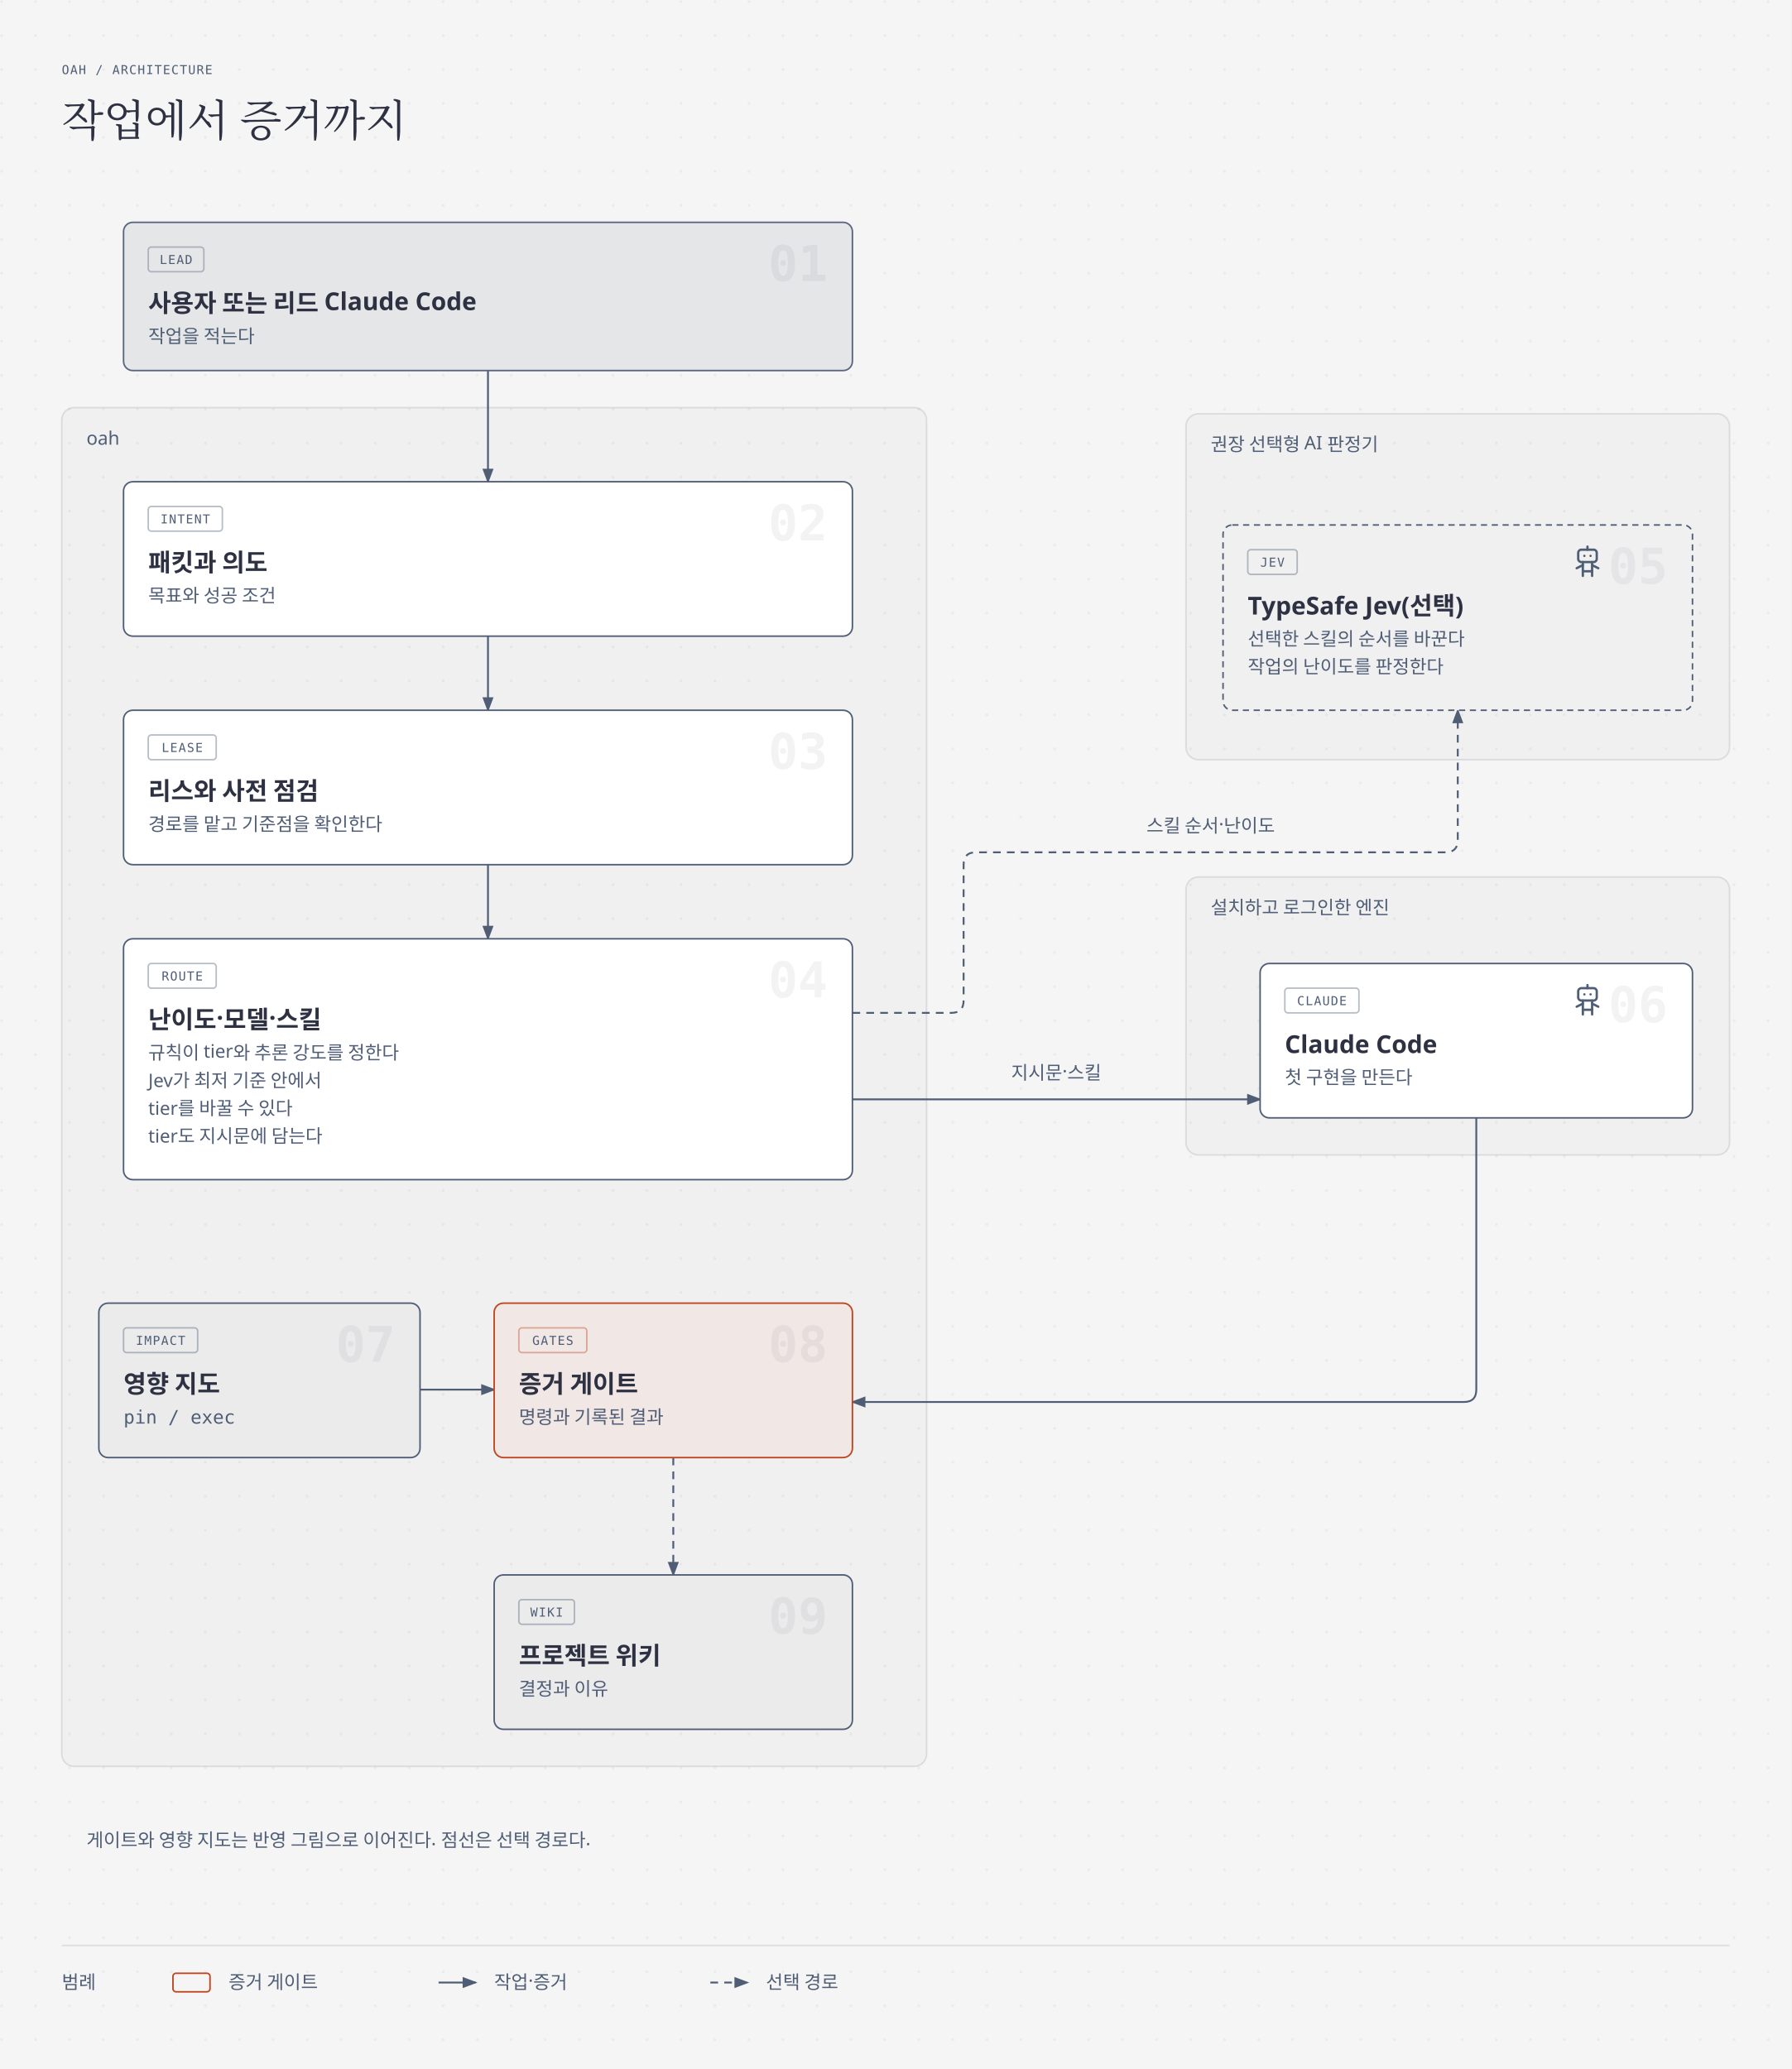
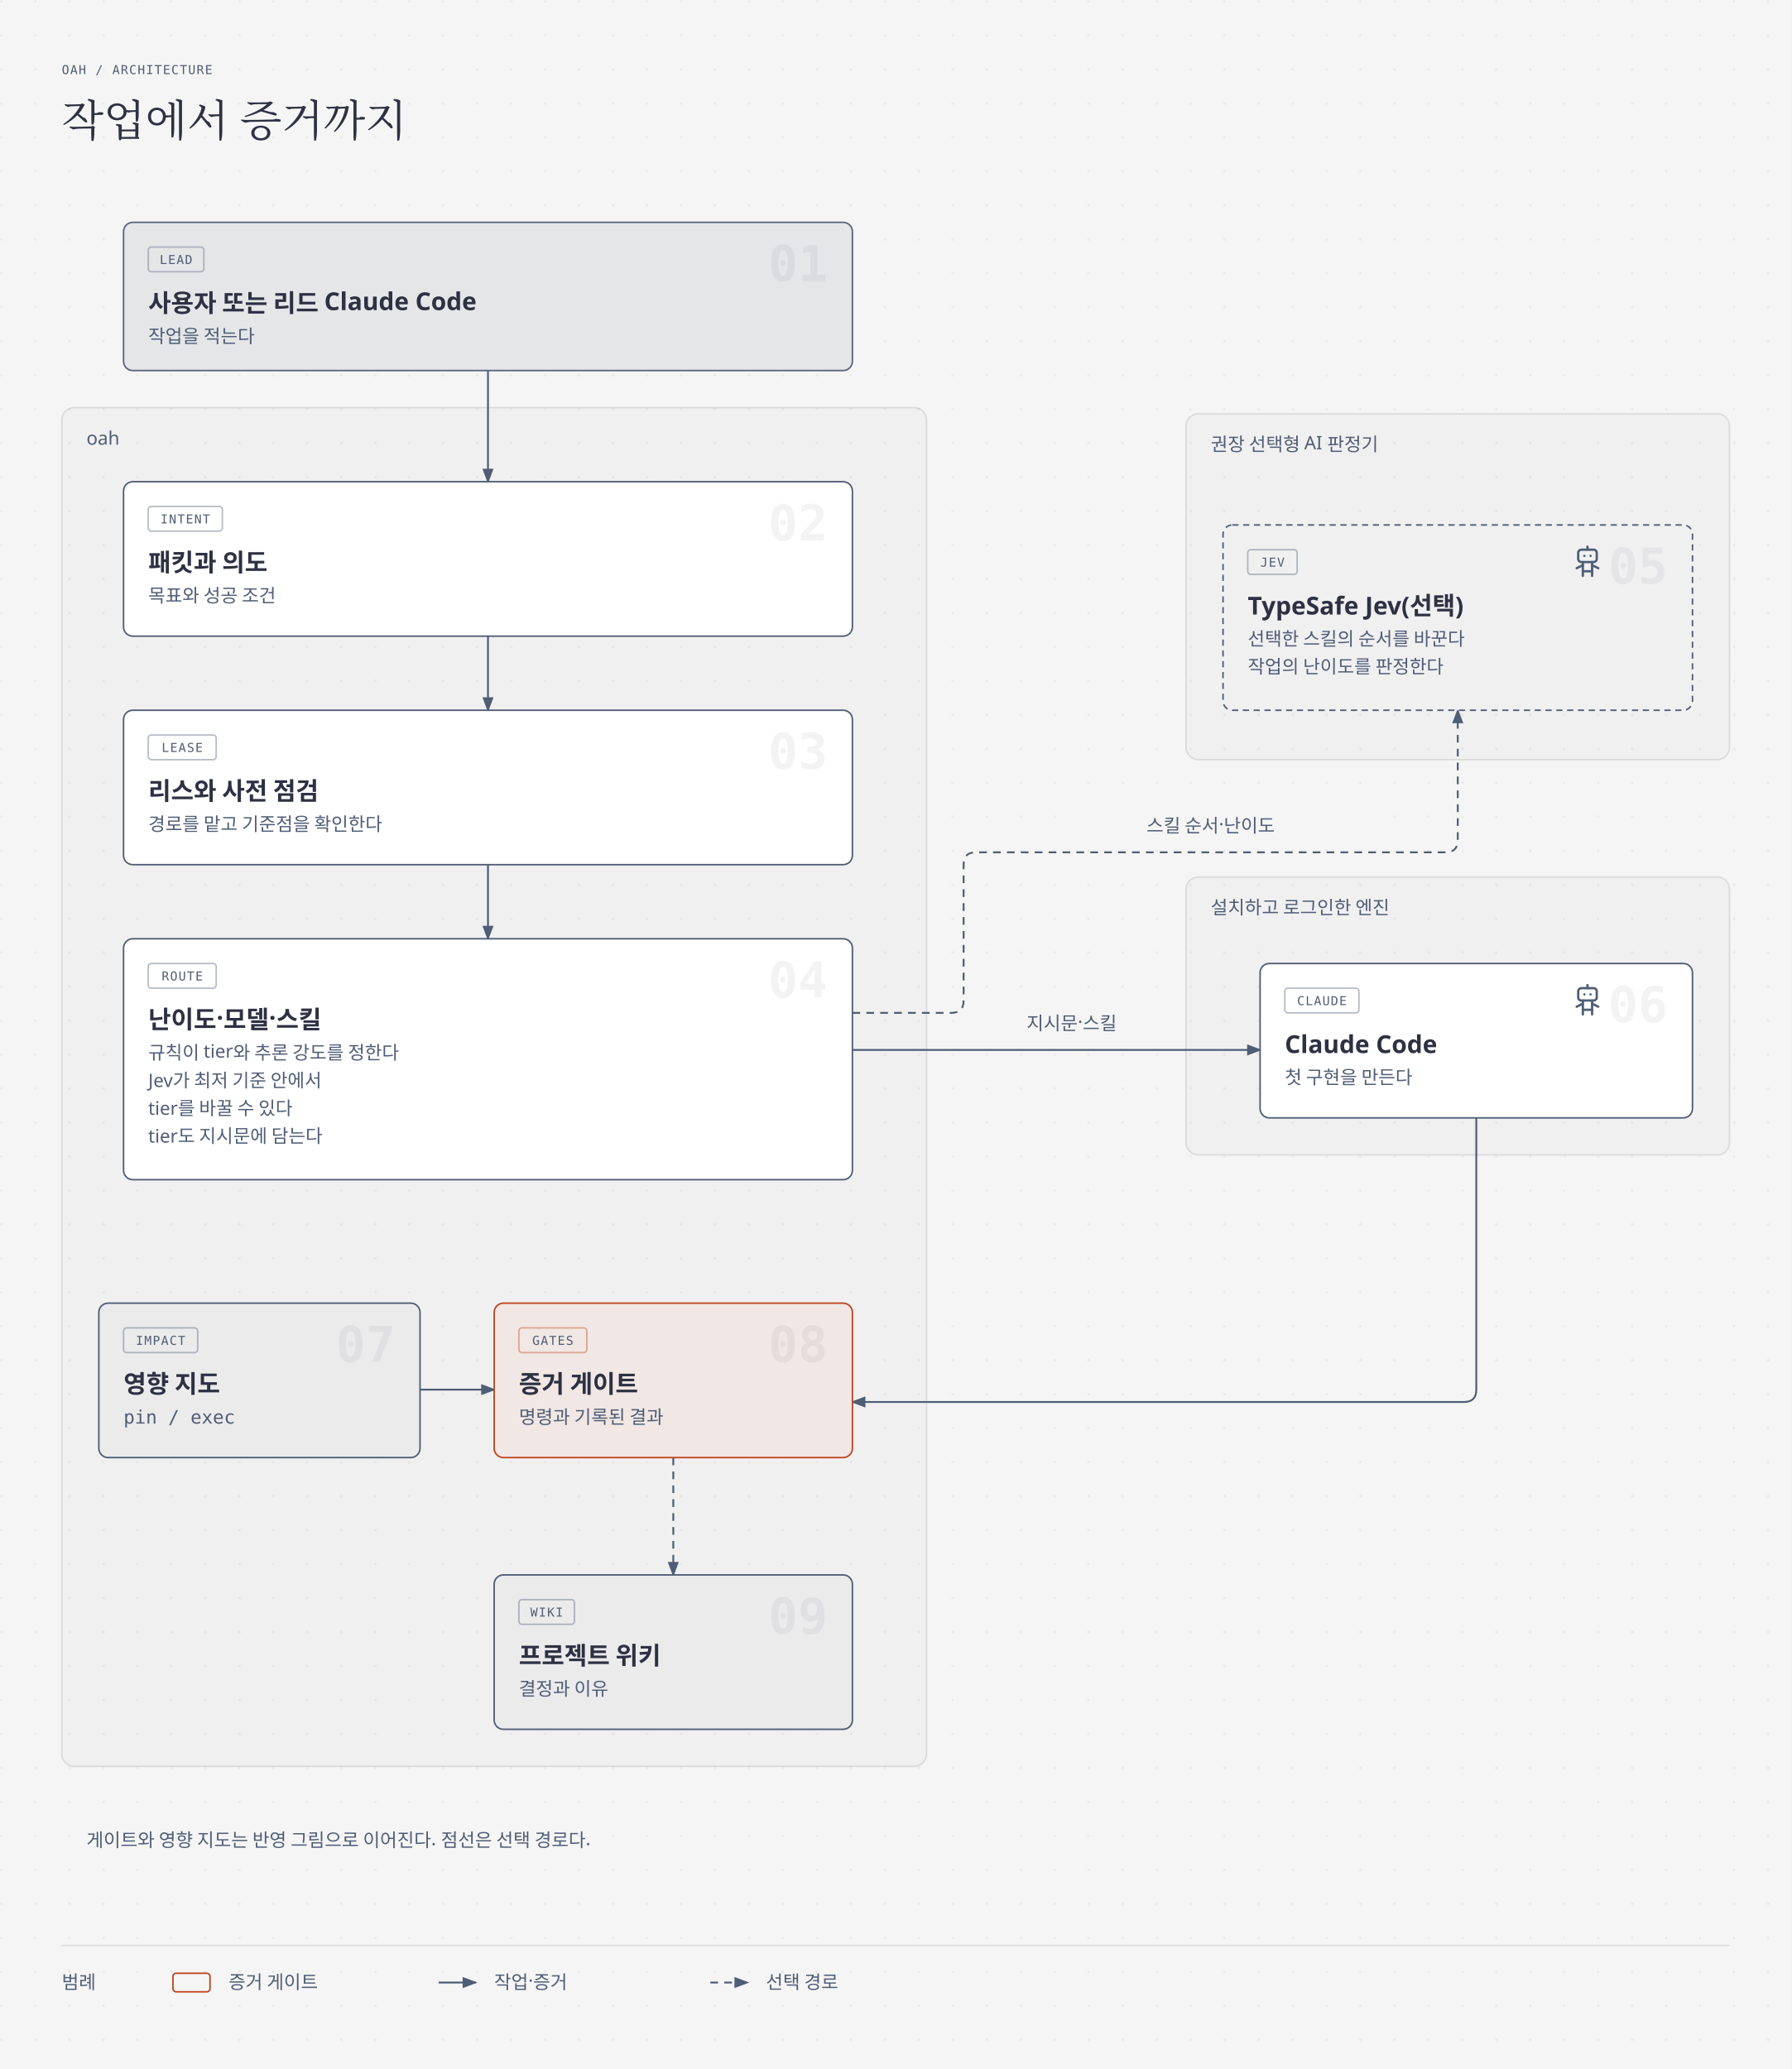
<svg xmlns="http://www.w3.org/2000/svg" viewBox="0 0 1160 1340" role="img" aria-labelledby="architecture-build-ko-light-title architecture-build-ko-light-desc" data-diagram-type="Architecture" data-size="fit" id="architecture-build-ko-light-root">
  <defs>
    <style>#architecture-build-ko-light-root { font-family: "Geist", "Noto Sans KR", "Apple SD Gothic Neo", "Malgun Gothic", system-ui, sans-serif; color: #2d3142; }
      #architecture-build-ko-light-root .diagram-container { width: 100%; overflow-x: auto; }
      #architecture-build-ko-light-root text { font-family: "Geist", "Noto Sans KR", "Apple SD Gothic Neo", "Malgun Gothic", system-ui, sans-serif; fill: #2d3142; }
      #architecture-build-ko-light-root .title { font-family: "Instrument Serif", "Noto Serif KR", "AppleMyungjo", "Batang", "Noto Serif CJK KR", serif; font-size: 28px; font-weight: 400; }
      #architecture-build-ko-light-root .node { font-size: 16px; font-weight: 600; }
      #architecture-build-ko-light-root .sub { font-family: "Geist", "Noto Sans KR", "Apple SD Gothic Neo", "Malgun Gothic", system-ui, sans-serif; font-size: 12px; font-weight: 400; fill: #4f5d75; }
      #architecture-build-ko-light-root .technical { font-family: "Geist Mono", ui-monospace, "SFMono-Regular", Consolas, monospace; }
      #architecture-build-ko-light-root .label { font-size: 12px; font-family: "Geist Mono", ui-monospace, "SFMono-Regular", Consolas, monospace; font-weight: 400; fill: #4f5d75; }
      #architecture-build-ko-light-root .prose { font-size: 12px; font-weight: 400; fill: #4f5d75; }
      #architecture-build-ko-light-root .zone-label { font-size: 12px; font-family: "Geist", "Noto Sans KR", "Apple SD Gothic Neo", "Malgun Gothic", system-ui, sans-serif; font-weight: 500; fill: #4f5d75; }
      #architecture-build-ko-light-root .arrow-label { font-size: 12px; font-family: "Geist", "Noto Sans KR", "Apple SD Gothic Neo", "Malgun Gothic", system-ui, sans-serif; font-weight: 500; fill: #4f5d75; }
      #architecture-build-ko-light-root .tag { font-family: "Geist Mono", ui-monospace, "SFMono-Regular", Consolas, monospace; font-size: 8px; font-weight: 500; letter-spacing: .08em; fill: #4f5d75; }
      #architecture-build-ko-light-root .ghost { font-family: "Geist Mono", ui-monospace, "SFMono-Regular", Consolas, monospace; font-size: 32px; font-weight: 600; fill: #2d3142; opacity: .06; }
      @media print {
#architecture-build-ko-light-root .diagram-container { overflow-x: visible; }
}</style>
    <pattern id="architecture-build-ko-light-dots" width="22" height="22" patternUnits="userSpaceOnUse">
      <circle cx="1" cy="1" r="0.9" fill="#2d3142" fill-opacity=".10" />
    </pattern>
    <marker id="architecture-build-ko-light-arrow" markerWidth="8" markerHeight="6" refX="7" refY="3" orient="auto">
      <polygon points="0 0, 8 3, 0 6" fill="#4f5d75" />
    </marker>
    <marker id="architecture-build-ko-light-arrow-accent" markerWidth="8" markerHeight="6" refX="7" refY="3" orient="auto">
      <polygon points="0 0, 8 3, 0 6" fill="#bf4520" />
    </marker>
    <marker id="architecture-build-ko-light-arrow-link" markerWidth="8" markerHeight="6" refX="7" refY="3" orient="auto">
      <polygon points="0 0, 8 3, 0 6" fill="#2e5aa8" />
    </marker>
  </defs>
  <rect width="1160" height="1340" fill="#f5f5f5" />
  <rect width="1160" height="1340" fill="url(#architecture-build-ko-light-dots)" opacity=".55" />
  <text x="40" y="48" class="tag" text-anchor="start">OAH / ARCHITECTURE</text>
  <text x="40" y="88" class="title" text-anchor="start">작업에서 증거까지</text>
  <rect x="40" y="264" width="560" height="880" rx="8" fill="#2d3142" stroke="#2d3142" stroke-width="1" data-group-id="oah" fill-opacity=".02" stroke-opacity=".12" />
  <text x="56" y="288" class="zone-label" text-anchor="start">oah</text>
  <rect x="768" y="268" width="352" height="224" rx="8" fill="#2d3142" stroke="#2d3142" stroke-width="1" data-group-id="judge" fill-opacity=".02" stroke-opacity=".12" />
  <text x="784" y="292" class="zone-label" text-anchor="start">권장 선택형 AI 판정기</text>
  <rect x="768" y="568" width="352" height="180" rx="8" fill="#2d3142" stroke="#2d3142" stroke-width="1" data-group-id="engines" fill-opacity=".02" stroke-opacity=".12" />
  <text x="784" y="592" class="zone-label" text-anchor="start">설치하고 로그인한 엔진</text>
  <path d="M 316,240 L 316,312" data-edge-id="a1" data-from="you" data-to="intent" data-label="" fill="none" stroke="#4f5d75" stroke-width="1.2" marker-end="url(#architecture-build-ko-light-arrow)" />
  <path d="M 316,412 L 316,460" data-edge-id="a2" data-from="intent" data-to="lease" data-label="" fill="none" stroke="#4f5d75" stroke-width="1.2" marker-end="url(#architecture-build-ko-light-arrow)" />
  <path d="M 316,560 L 316,608" data-edge-id="a3" data-from="lease" data-to="route" data-label="" fill="none" stroke="#4f5d75" stroke-width="1.2" marker-end="url(#architecture-build-ko-light-arrow)" />
  <path d="M 552,656 L 616,656 Q 624,656 624,648 L 624,560 Q 624,552 632,552 L 936,552 Q 944,552 944,544 L 944,460" data-edge-id="a4" data-from="route" data-to="jev" data-label="스킬 순서·난이도" fill="none" stroke="#4f5d75" stroke-width="1.2" stroke-dasharray="5,4" marker-end="url(#architecture-build-ko-light-arrow)" />
-   <path d="M 552,712 L 816,712" data-edge-id="a5" data-from="route" data-to="claude" data-label="지시문·스킬" fill="none" stroke="#4f5d75" stroke-width="1.2" marker-end="url(#architecture-build-ko-light-arrow)" />
+   <path d="M 552,680 L 816,680" data-edge-id="a5" data-from="route" data-to="claude" data-label="지시문·스킬" fill="none" stroke="#4f5d75" stroke-width="1.2" marker-end="url(#architecture-build-ko-light-arrow)" />
  <path d="M 956,724 L 956,900 Q 956,908 948,908 L 552,908" data-edge-id="a6" data-from="claude" data-to="gates" data-label="" fill="none" stroke="#4f5d75" stroke-width="1.2" marker-end="url(#architecture-build-ko-light-arrow)" />
  <path d="M 272,900 L 320,900" data-edge-id="a7" data-from="impact" data-to="gates" data-label="" fill="none" stroke="#4f5d75" stroke-width="1.2" marker-end="url(#architecture-build-ko-light-arrow)" />
  <path d="M 436,944 L 436,1020" data-edge-id="a8" data-from="gates" data-to="wiki" data-label="" fill="none" stroke="#4f5d75" stroke-width="1.2" stroke-dasharray="5,4" marker-end="url(#architecture-build-ko-light-arrow)" />
  <rect x="684" y="524" width="200" height="20" rx="2" fill="#f5f5f5" />
  <text x="784" y="539" class="arrow-label" text-anchor="middle">스킬 순서·난이도</text>
-   <rect x="622" y="684" width="124" height="20" rx="2" fill="#f5f5f5" />
-   <text x="684" y="699" class="arrow-label" text-anchor="middle">지시문·스킬</text>
+   <rect x="632" y="652" width="124" height="20" rx="2" fill="#f5f5f5" />
+   <text x="694" y="667" class="arrow-label" text-anchor="middle">지시문·스킬</text>
  <g data-node-id="you" data-source-label="사용자 또는 리드 Claude Code 작업을 적는다">
    <rect x="80" y="144" width="472" height="96" rx="6" fill="#f5f5f5" />
    <rect x="80" y="144" width="472" height="96" rx="6" fill="#4f5d75" stroke="#5a6580" stroke-width="1" fill-opacity=".10" />
    <g aria-hidden="true">
      <rect x="96" y="160" width="36" height="16" rx="2" fill="none" stroke="#5a6580" stroke-width="1" stroke-opacity=".4" />
      <text x="114" y="171" class="tag" text-anchor="middle">LEAD</text>
      <text x="536" y="182" class="ghost" text-anchor="end">01</text>
    </g>
    <text x="96" y="202" class="node" text-anchor="start">사용자 또는 리드 Claude Code</text>
    <text x="96" y="222" class="sub" text-anchor="start">작업을 적는다</text>
  </g>
  <g data-node-id="intent" data-source-label="패킷과 의도 목표와 성공 조건">
    <rect x="80" y="312" width="472" height="100" rx="6" fill="#f5f5f5" />
    <rect x="80" y="312" width="472" height="100" rx="6" fill="#ffffff" stroke="#4f5d75" stroke-width="1" />
    <g aria-hidden="true">
      <rect x="96" y="328" width="48" height="16" rx="2" fill="none" stroke="#4f5d75" stroke-width="1" stroke-opacity=".4" />
      <text x="120" y="339" class="tag" text-anchor="middle">INTENT</text>
      <text x="536" y="350" class="ghost" text-anchor="end">02</text>
    </g>
    <text x="96" y="370" class="node" text-anchor="start">패킷과 의도</text>
    <text x="96" y="390" class="sub" text-anchor="start">목표와 성공 조건</text>
  </g>
  <g data-node-id="lease" data-source-label="리스와 사전 점검 경로를 맡고 기준점을 확인한다">
    <rect x="80" y="460" width="472" height="100" rx="6" fill="#f5f5f5" />
    <rect x="80" y="460" width="472" height="100" rx="6" fill="#ffffff" stroke="#4f5d75" stroke-width="1" />
    <g aria-hidden="true">
      <rect x="96" y="476" width="44" height="16" rx="2" fill="none" stroke="#4f5d75" stroke-width="1" stroke-opacity=".4" />
      <text x="118" y="487" class="tag" text-anchor="middle">LEASE</text>
      <text x="536" y="498" class="ghost" text-anchor="end">03</text>
    </g>
    <text x="96" y="518" class="node" text-anchor="start">리스와 사전 점검</text>
    <text x="96" y="538" class="sub" text-anchor="start">경로를 맡고 기준점을 확인한다</text>
  </g>
  <g data-node-id="route" data-source-label="난이도·모델·스킬 규칙이 tier와 추론 강도를 정한다 Jev가 최저 기준 안에서 tier를 바꿀 수 있다 tier도 지시문에 담는다">
    <rect x="80" y="608" width="472" height="156" rx="6" fill="#f5f5f5" />
    <rect x="80" y="608" width="472" height="156" rx="6" fill="#ffffff" stroke="#4f5d75" stroke-width="1" />
    <g aria-hidden="true">
      <rect x="96" y="624" width="44" height="16" rx="2" fill="none" stroke="#4f5d75" stroke-width="1" stroke-opacity=".4" />
      <text x="118" y="635" class="tag" text-anchor="middle">ROUTE</text>
      <text x="536" y="646" class="ghost" text-anchor="end">04</text>
    </g>
    <text x="96" y="666" class="node" text-anchor="start">난이도·모델·스킬</text>
    <text x="96" y="686" class="sub" text-anchor="start">규칙이 tier와 추론 강도를 정한다</text>
    <text x="96" y="704" class="sub" text-anchor="start">Jev가 최저 기준 안에서</text>
    <text x="96" y="722" class="sub" text-anchor="start">tier를 바꿀 수 있다</text>
    <text x="96" y="740" class="sub" text-anchor="start">tier도 지시문에 담는다</text>
  </g>
  <g data-node-id="jev" data-source-label="TypeSafe Jev(선택) 선택한 스킬의 순서를 바꾼다 작업의 난이도를 판정한다">
    <rect x="792" y="340" width="304" height="120" rx="6" fill="#f5f5f5" />
    <rect x="792" y="340" width="304" height="120" rx="6" fill="#2d3142" stroke="#4f5d75" stroke-width="1" fill-opacity=".02" stroke-dasharray="4,3" />
    <g aria-hidden="true">
      <rect x="808" y="356" width="32" height="16" rx="2" fill="none" stroke="#4f5d75" stroke-width="1" stroke-opacity=".4" />
      <text x="824" y="367" class="tag" text-anchor="middle">JEV</text>
      <text x="1080" y="378" class="ghost" text-anchor="end">05</text>
      <g transform="translate(1016,352)" color="#4f5d75">
        <g fill="none" stroke="currentColor" stroke-width="1.5" stroke-linecap="round" stroke-linejoin="round">
          <path d="M6 6a2 2 0 0 1 2 -2h8a2 2 0 0 1 2 2v4a2 2 0 0 1 -2 2h-8a2 2 0 0 1 -2 -2l0 -4" />
          <path d="M12 2v2" />
          <path d="M9 12v9" />
          <path d="M15 12v9" />
          <path d="M5 16l4 -2" />
          <path d="M15 14l4 2" />
          <path d="M9 18h6" />
          <path d="M10 8v.01" />
          <path d="M14 8v.01" />
        </g>
      </g>
    </g>
    <text x="808" y="398" class="node" text-anchor="start">TypeSafe Jev(선택)</text>
    <text x="808" y="418" class="sub" text-anchor="start">선택한 스킬의 순서를 바꾼다</text>
    <text x="808" y="436" class="sub" text-anchor="start">작업의 난이도를 판정한다</text>
  </g>
  <g data-node-id="claude" data-source-label="Claude Code 첫 구현을 만든다">
    <rect x="816" y="624" width="280" height="100" rx="6" fill="#f5f5f5" />
    <rect x="816" y="624" width="280" height="100" rx="6" fill="#ffffff" stroke="#4f5d75" stroke-width="1" />
    <g aria-hidden="true">
      <rect x="832" y="640" width="48" height="16" rx="2" fill="none" stroke="#4f5d75" stroke-width="1" stroke-opacity=".4" />
      <text x="856" y="651" class="tag" text-anchor="middle">CLAUDE</text>
      <text x="1080" y="662" class="ghost" text-anchor="end">06</text>
      <g transform="translate(1016,636)" color="#4f5d75">
        <g fill="none" stroke="currentColor" stroke-width="1.5" stroke-linecap="round" stroke-linejoin="round">
          <path d="M6 6a2 2 0 0 1 2 -2h8a2 2 0 0 1 2 2v4a2 2 0 0 1 -2 2h-8a2 2 0 0 1 -2 -2l0 -4" />
          <path d="M12 2v2" />
          <path d="M9 12v9" />
          <path d="M15 12v9" />
          <path d="M5 16l4 -2" />
          <path d="M15 14l4 2" />
          <path d="M9 18h6" />
          <path d="M10 8v.01" />
          <path d="M14 8v.01" />
        </g>
      </g>
    </g>
    <text x="832" y="682" class="node" text-anchor="start">Claude Code</text>
    <text x="832" y="702" class="sub" text-anchor="start">첫 구현을 만든다</text>
  </g>
  <g data-node-id="impact" data-source-label="영향 지도 pin / exec">
    <rect x="64" y="844" width="208" height="100" rx="6" fill="#f5f5f5" />
    <rect x="64" y="844" width="208" height="100" rx="6" fill="#2d3142" stroke="#4f5d75" stroke-width="1" fill-opacity=".05" />
    <g aria-hidden="true">
      <rect x="80" y="860" width="48" height="16" rx="2" fill="none" stroke="#4f5d75" stroke-width="1" stroke-opacity=".4" />
      <text x="104" y="871" class="tag" text-anchor="middle">IMPACT</text>
      <text x="256" y="882" class="ghost" text-anchor="end">07</text>
    </g>
    <text x="80" y="902" class="node" text-anchor="start">영향 지도</text>
    <text x="80" y="922" class="sub technical" text-anchor="start">pin / exec</text>
  </g>
  <g data-node-id="gates" data-source-label="증거 게이트 명령과 기록된 결과">
    <rect x="320" y="844" width="232" height="100" rx="6" fill="#f5f5f5" />
    <rect x="320" y="844" width="232" height="100" rx="6" fill="#bf4520" stroke="#bf4520" stroke-width="1" fill-opacity=".08" />
    <g aria-hidden="true">
      <rect x="336" y="860" width="44" height="16" rx="2" fill="none" stroke="#bf4520" stroke-width="1" stroke-opacity=".4" />
      <text x="358" y="871" class="tag" text-anchor="middle">GATES</text>
      <text x="536" y="882" class="ghost" text-anchor="end">08</text>
    </g>
    <text x="336" y="902" class="node" text-anchor="start">증거 게이트</text>
    <text x="336" y="922" class="sub" text-anchor="start">명령과 기록된 결과</text>
  </g>
  <g data-node-id="wiki" data-source-label="프로젝트 위키 결정과 이유">
    <rect x="320" y="1020" width="232" height="100" rx="6" fill="#f5f5f5" />
    <rect x="320" y="1020" width="232" height="100" rx="6" fill="#2d3142" stroke="#4f5d75" stroke-width="1" fill-opacity=".05" />
    <g aria-hidden="true">
      <rect x="336" y="1036" width="36" height="16" rx="2" fill="none" stroke="#4f5d75" stroke-width="1" stroke-opacity=".4" />
      <text x="354" y="1047" class="tag" text-anchor="middle">WIKI</text>
      <text x="536" y="1058" class="ghost" text-anchor="end">09</text>
    </g>
    <text x="336" y="1078" class="node" text-anchor="start">프로젝트 위키</text>
    <text x="336" y="1098" class="sub" text-anchor="start">결정과 이유</text>
  </g>
  <text x="56" y="1196" class="prose" text-anchor="start">게이트와 영향 지도는 반영 그림으로 이어진다. 점선은 선택 경로다.</text>
  <line x1="40" y1="1260" x2="1120" y2="1260" stroke="#2d3142" stroke-opacity=".12" />
  <text x="40" y="1288" class="zone-label" text-anchor="start">범례</text>
  <rect x="112" y="1278" width="24" height="12" rx="2" fill="none" stroke="#bf4520" stroke-width="1" />
  <text x="148" y="1288" class="prose" text-anchor="start">증거 게이트</text>
  <path d="M 284,1284 h 24" fill="none" stroke="#4f5d75" stroke-width="1.2" marker-end="url(#architecture-build-ko-light-arrow)" />
  <text x="320" y="1288" class="prose" text-anchor="start">작업·증거</text>
  <path d="M 460,1284 h 24" fill="none" stroke="#4f5d75" stroke-width="1.2" stroke-dasharray="5,4" marker-end="url(#architecture-build-ko-light-arrow)" />
  <text x="496" y="1288" class="prose" text-anchor="start">선택 경로</text>
</svg>
